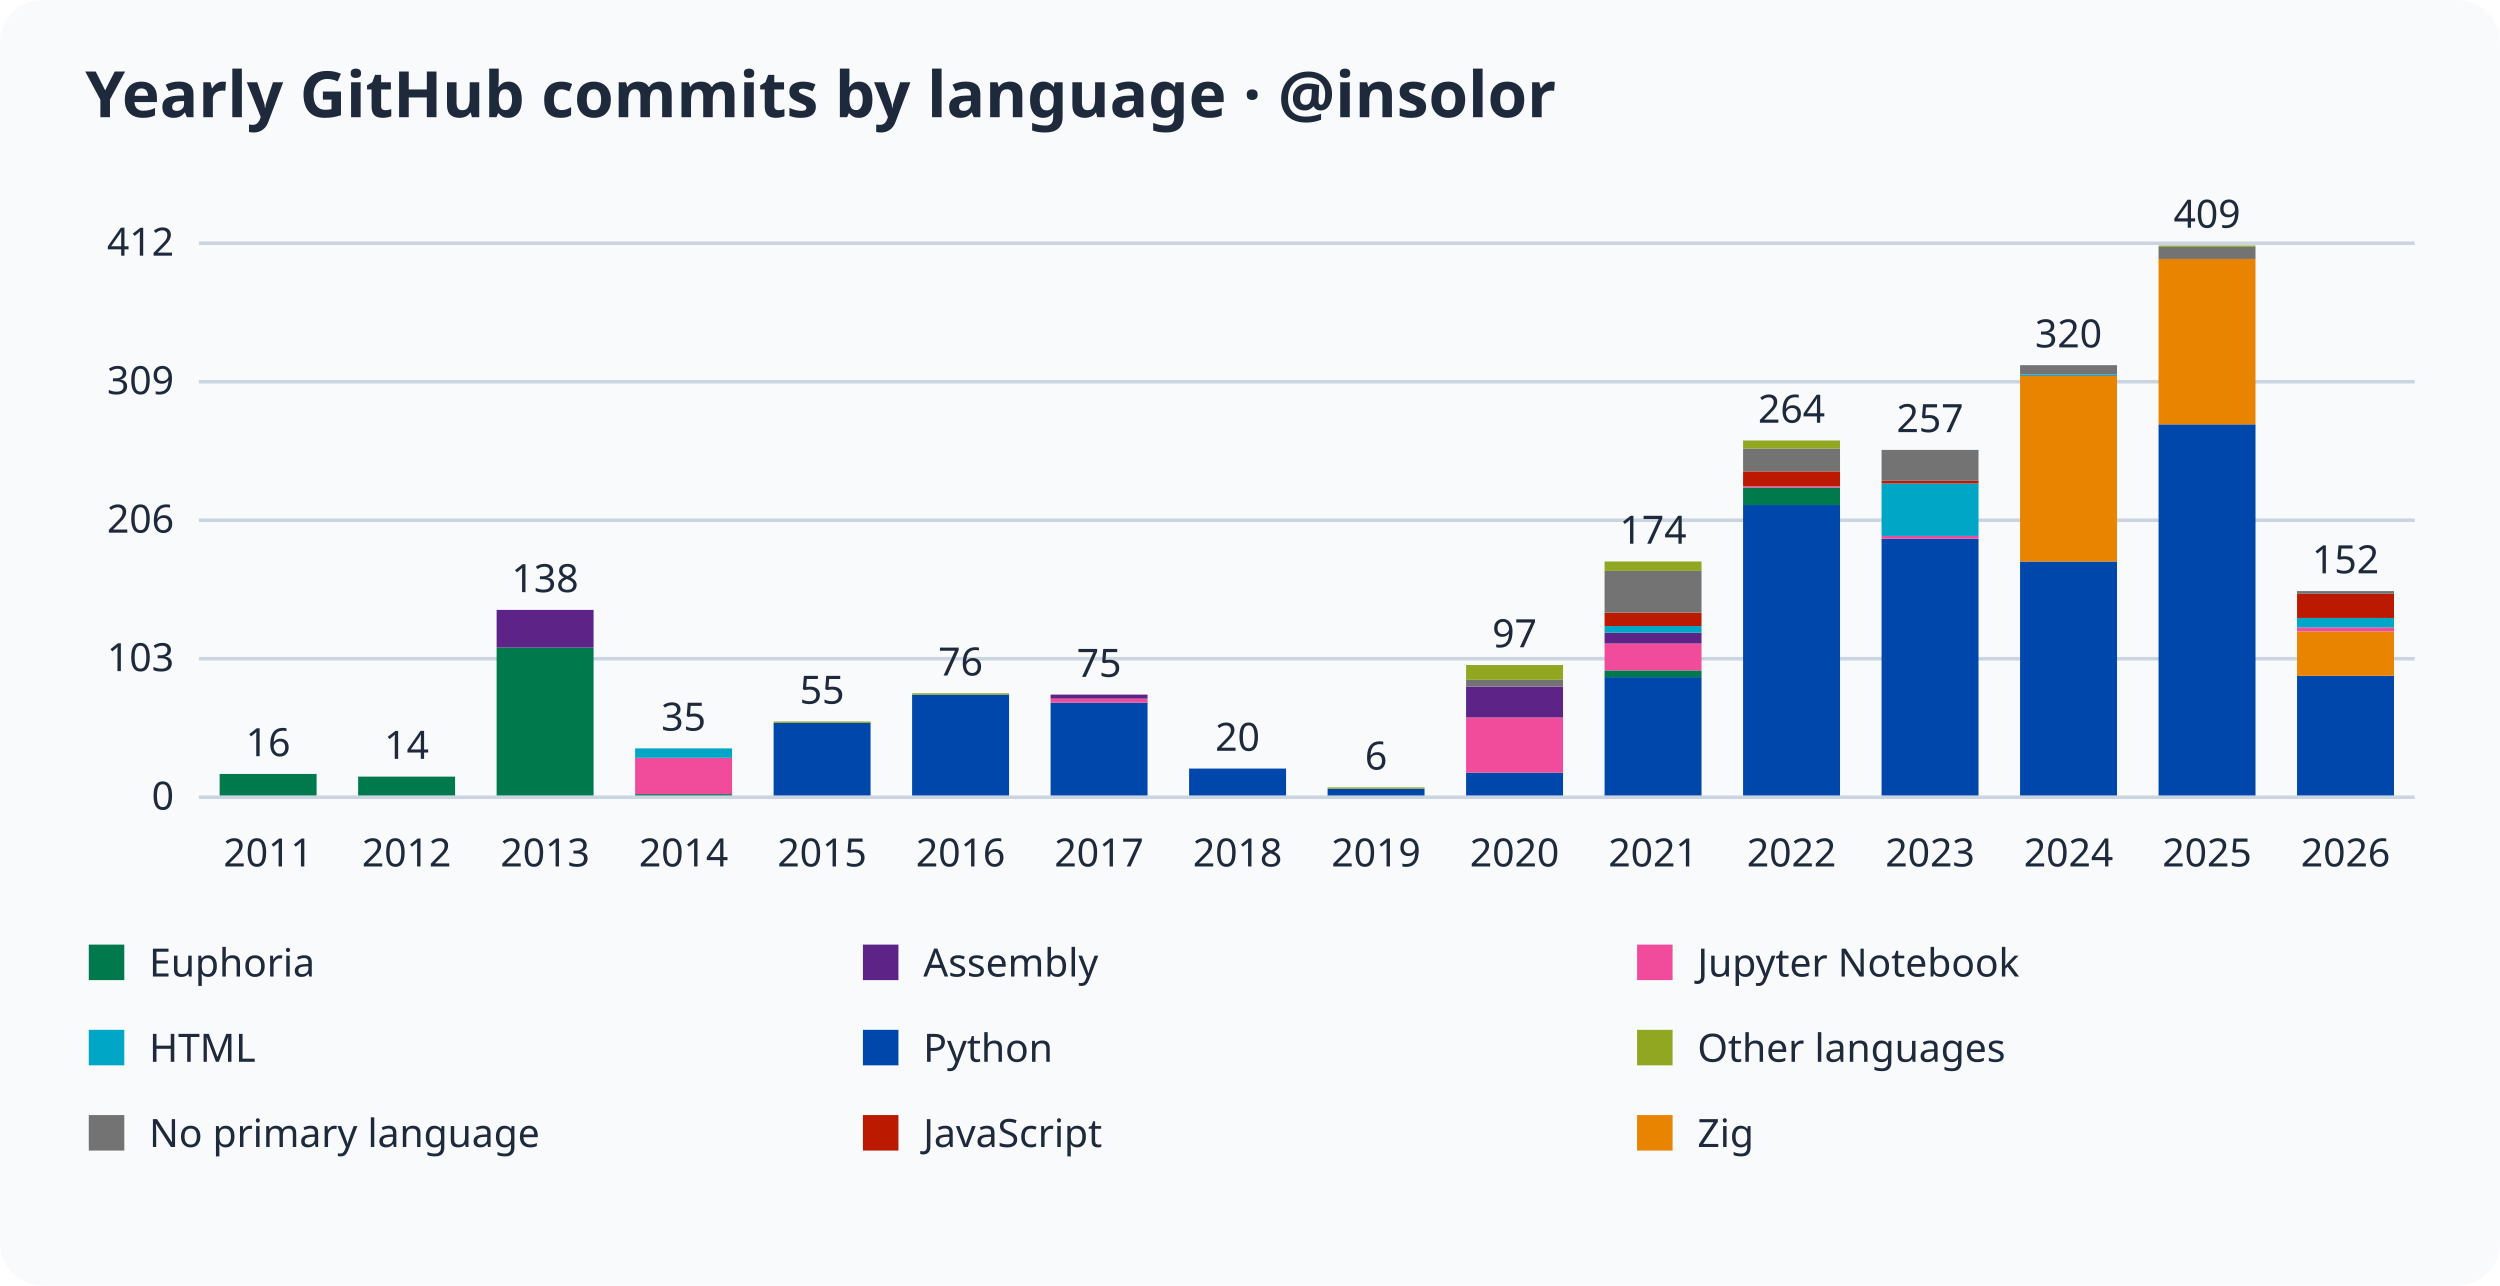
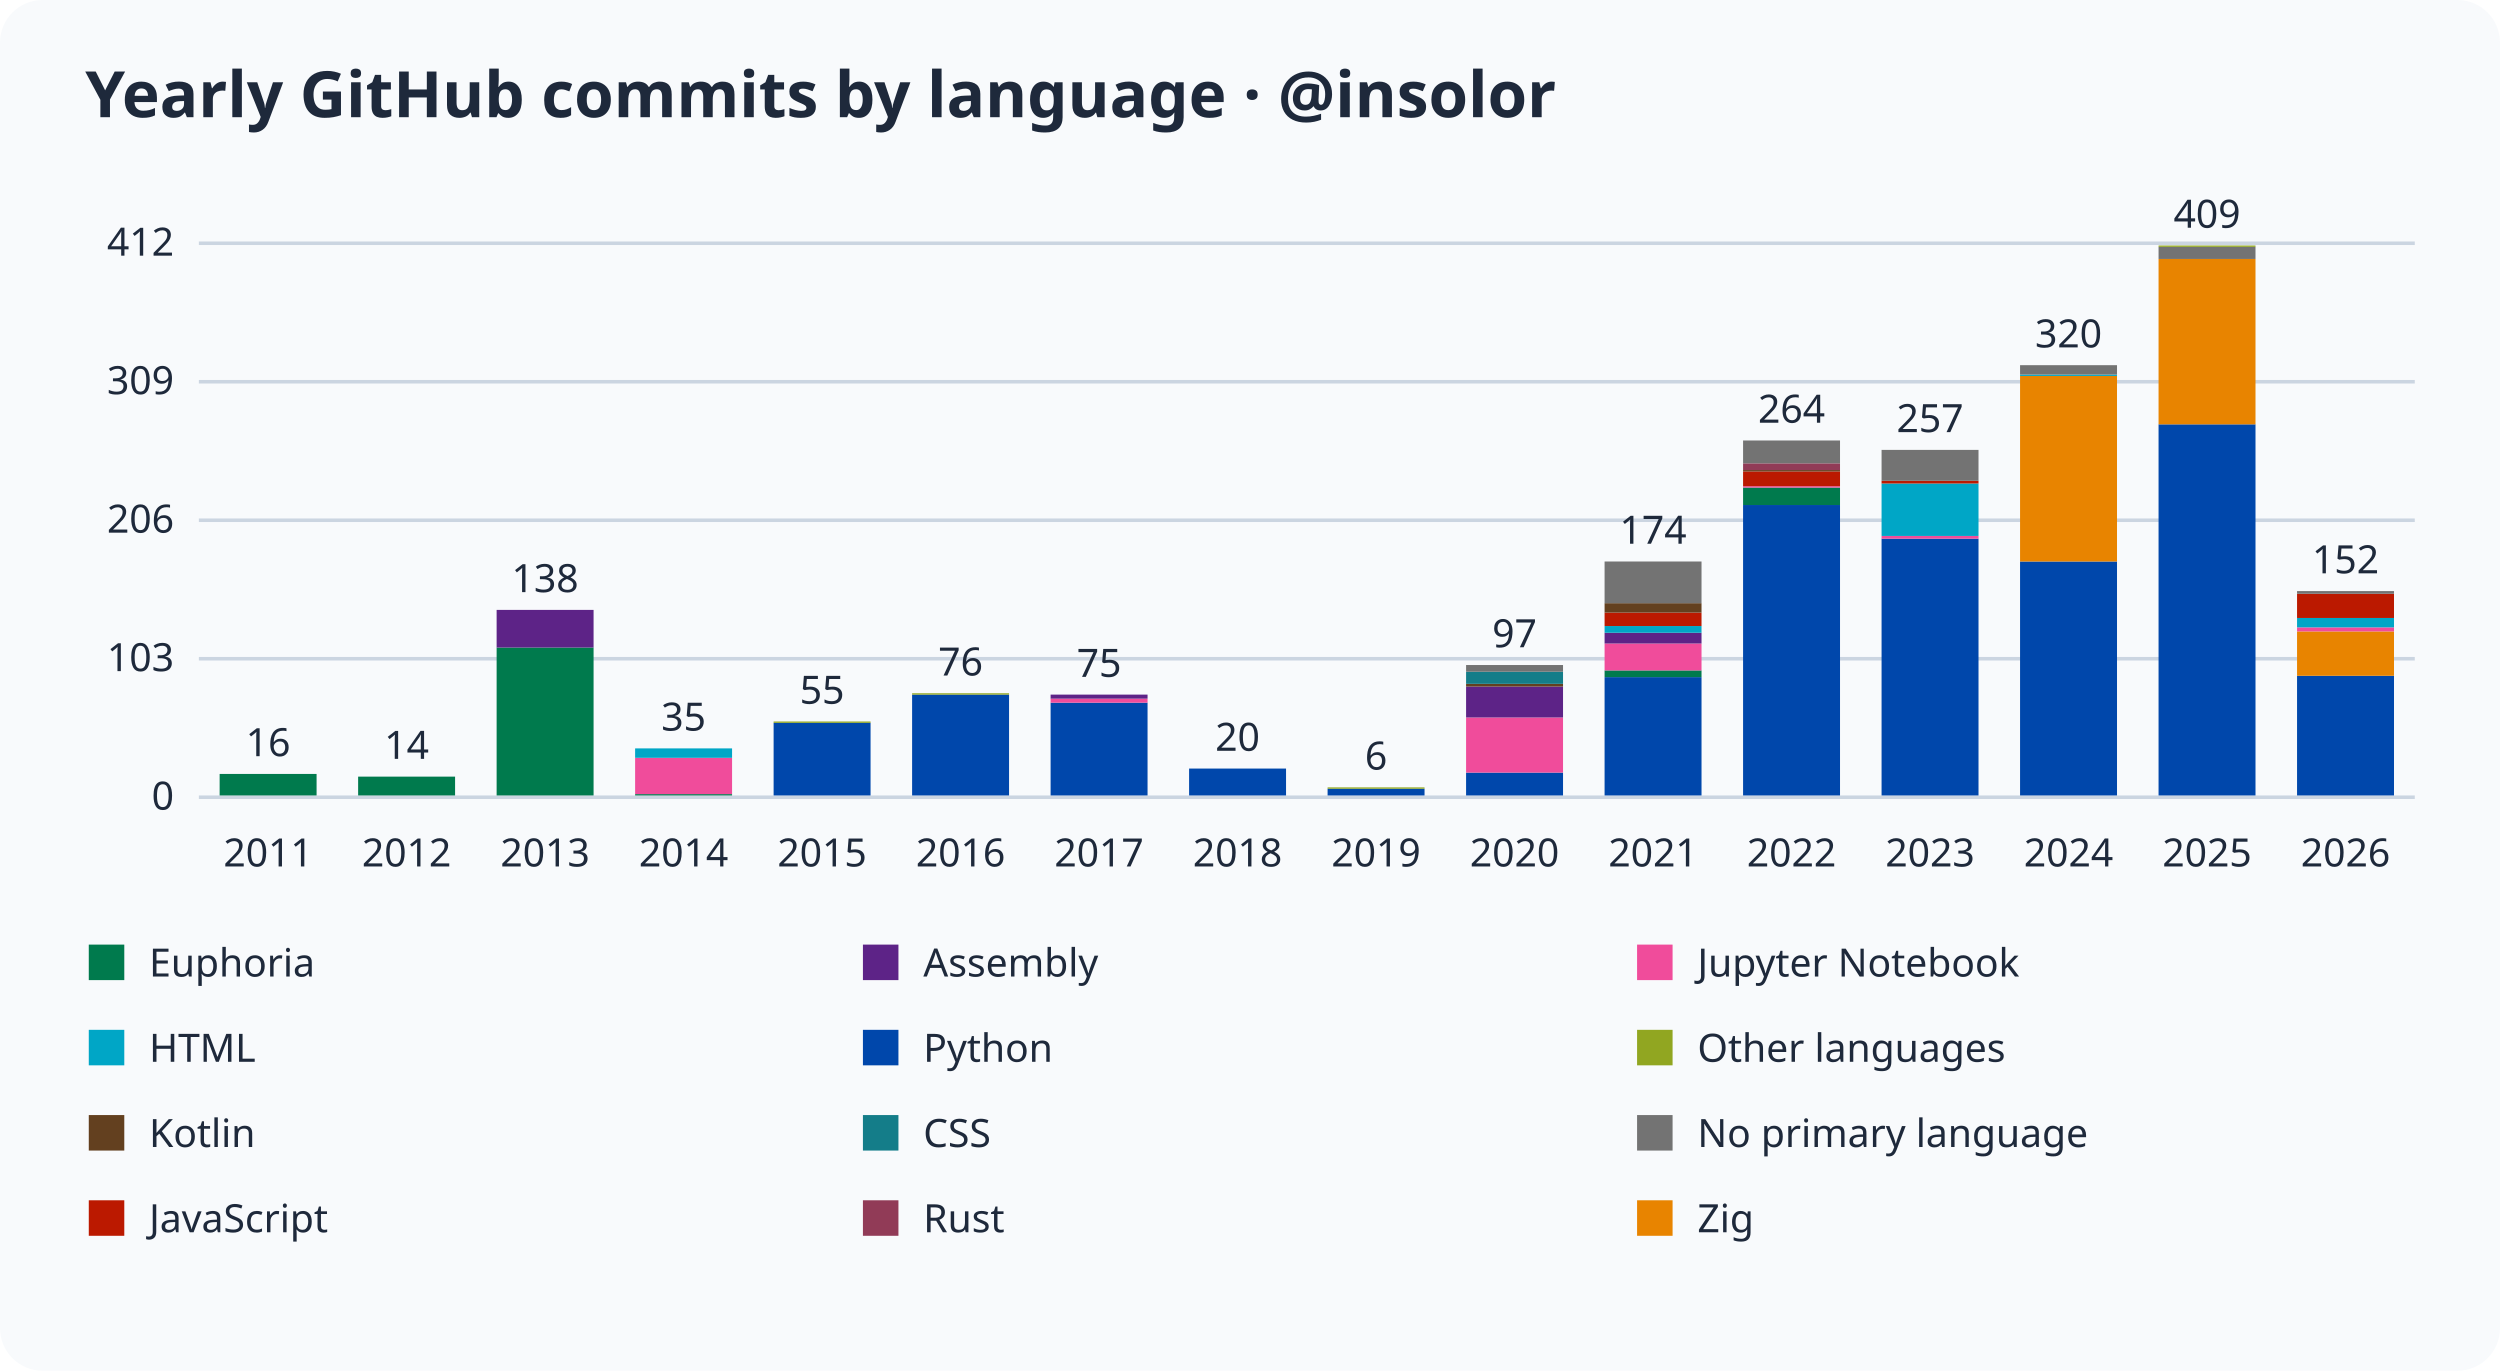
- <svg xmlns="http://www.w3.org/2000/svg" viewBox="0 0 704 362" width="704" height="362" role="img" aria-labelledby="title description" font-family="system-ui, sans-serif">
-   <rect x="0" y="0" width="704" height="362" fill="#f8fafc" rx="12" />
+ <svg xmlns="http://www.w3.org/2000/svg" viewBox="0 0 704 386" width="704" height="386" role="img" aria-labelledby="title description" font-family="system-ui, sans-serif">
+   <rect x="0" y="0" width="704" height="386" fill="#f8fafc" rx="12" />
  <text x="24" y="33" font-size="18" fill="#1e293b" font-weight="600">Yearly GitHub commits by language · @insolor</text>
  <rect x="56" y="224.0" width="624" height="1" fill="#cbd5e1" />
  <text x="49" y="228.0" font-size="11" fill="#1e293b" text-anchor="end">0</text>
  <rect x="56" y="185.0" width="624" height="1" fill="#cbd5e1" />
  <text x="49" y="189.0" font-size="11" fill="#1e293b" text-anchor="end">103</text>
  <rect x="56" y="146.0" width="624" height="1" fill="#cbd5e1" />
  <text x="49" y="150.0" font-size="11" fill="#1e293b" text-anchor="end">206</text>
  <rect x="56" y="107.0" width="624" height="1" fill="#cbd5e1" />
  <text x="49" y="111.0" font-size="11" fill="#1e293b" text-anchor="end">309</text>
  <rect x="56" y="68.0" width="624" height="1" fill="#cbd5e1" />
  <text x="49" y="72.0" font-size="11" fill="#1e293b" text-anchor="end">412</text>
  <rect x="61.85" y="217.942" width="27.3" height="6.058" fill="#007a4d" />
  <text x="75.5" y="212.942" font-size="11" fill="#1e293b" text-anchor="middle">16</text>
  <text x="75.5" y="244" font-size="11" fill="#1e293b" text-anchor="middle">2011</text>
  <rect x="100.85" y="218.699" width="27.3" height="5.301" fill="#007a4d" />
  <text x="114.5" y="213.699" font-size="11" fill="#1e293b" text-anchor="middle">14</text>
  <text x="114.5" y="244" font-size="11" fill="#1e293b" text-anchor="middle">2012</text>
  <rect x="139.85" y="182.35" width="27.3" height="41.65" fill="#007a4d" />
  <rect x="139.85" y="171.748" width="27.3" height="10.602" fill="#5d2387" />
  <text x="153.5" y="166.748" font-size="11" fill="#1e293b" text-anchor="middle">138</text>
  <text x="153.5" y="244" font-size="11" fill="#1e293b" text-anchor="middle">2013</text>
  <rect x="178.85" y="223.621" width="27.3" height="0.379" fill="#007a4d" />
  <rect x="178.85" y="213.398" width="27.3" height="10.223" fill="#f04c9b" />
  <rect x="178.85" y="210.748" width="27.3" height="2.65" fill="#00a6c6" />
  <text x="192.5" y="205.748" font-size="11" fill="#1e293b" text-anchor="middle">35</text>
  <text x="192.5" y="244" font-size="11" fill="#1e293b" text-anchor="middle">2014</text>
  <rect x="217.85" y="203.553" width="27.3" height="20.447" fill="#0047ab" />
  <rect x="217.85" y="203.175" width="27.3" height="0.379" fill="#91a621" />
  <text x="231.5" y="198.175" font-size="11" fill="#1e293b" text-anchor="middle">55</text>
  <text x="231.5" y="244" font-size="11" fill="#1e293b" text-anchor="middle">2015</text>
  <rect x="256.85" y="195.602" width="27.3" height="28.398" fill="#0047ab" />
  <rect x="256.85" y="195.223" width="27.3" height="0.379" fill="#91a621" />
  <text x="270.5" y="190.223" font-size="11" fill="#1e293b" text-anchor="middle">76</text>
  <text x="270.5" y="244" font-size="11" fill="#1e293b" text-anchor="middle">2016</text>
  <rect x="295.85" y="197.874" width="27.3" height="26.126" fill="#0047ab" />
  <rect x="295.85" y="196.738" width="27.3" height="1.136" fill="#f04c9b" />
  <rect x="295.85" y="195.602" width="27.3" height="1.136" fill="#5d2387" />
  <text x="309.5" y="190.602" font-size="11" fill="#1e293b" text-anchor="middle">75</text>
  <text x="309.5" y="244" font-size="11" fill="#1e293b" text-anchor="middle">2017</text>
  <rect x="334.85" y="216.427" width="27.3" height="7.573" fill="#0047ab" />
  <text x="348.5" y="211.427" font-size="11" fill="#1e293b" text-anchor="middle">20</text>
  <text x="348.5" y="244" font-size="11" fill="#1e293b" text-anchor="middle">2018</text>
  <rect x="373.85" y="222.107" width="27.3" height="1.893" fill="#0047ab" />
  <rect x="373.85" y="221.728" width="27.3" height="0.379" fill="#91a621" />
  <text x="387.5" y="216.728" font-size="11" fill="#1e293b" text-anchor="middle">6</text>
  <text x="387.5" y="244" font-size="11" fill="#1e293b" text-anchor="middle">2019</text>
  <rect x="412.85" y="217.563" width="27.3" height="6.437" fill="#0047ab" />
  <rect x="412.85" y="202.039" width="27.3" height="15.524" fill="#f04c9b" />
  <rect x="412.85" y="193.33" width="27.3" height="8.709" fill="#5d2387" />
-   <rect x="412.85" y="191.437" width="27.3" height="1.893" fill="#737373" />
-   <rect x="412.85" y="187.272" width="27.3" height="4.165" fill="#91a621" />
+   <rect x="412.85" y="192.573" width="27.3" height="0.757" fill="#63401f" />
+   <rect x="412.85" y="189.165" width="27.3" height="3.408" fill="#147d89" />
+   <rect x="412.85" y="187.272" width="27.3" height="1.893" fill="#737373" />
  <text x="426.5" y="182.272" font-size="11" fill="#1e293b" text-anchor="middle">97</text>
  <text x="426.5" y="244" font-size="11" fill="#1e293b" text-anchor="middle">2020</text>
  <rect x="451.85" y="190.68" width="27.3" height="33.32" fill="#0047ab" />
  <rect x="451.85" y="188.786" width="27.3" height="1.893" fill="#007a4d" />
  <rect x="451.85" y="181.214" width="27.3" height="7.573" fill="#f04c9b" />
  <rect x="451.85" y="178.184" width="27.3" height="3.029" fill="#5d2387" />
  <rect x="451.85" y="176.291" width="27.3" height="1.893" fill="#00a6c6" />
  <rect x="451.85" y="172.505" width="27.3" height="3.786" fill="#bb1900" />
-   <rect x="451.85" y="160.767" width="27.3" height="11.738" fill="#737373" />
-   <rect x="451.85" y="158.117" width="27.3" height="2.65" fill="#91a621" />
+   <rect x="451.85" y="169.854" width="27.3" height="2.65" fill="#63401f" />
+   <rect x="451.85" y="158.117" width="27.3" height="11.738" fill="#737373" />
  <text x="465.5" y="153.117" font-size="11" fill="#1e293b" text-anchor="middle">174</text>
  <text x="465.5" y="244" font-size="11" fill="#1e293b" text-anchor="middle">2021</text>
  <rect x="490.85" y="142.214" width="27.3" height="81.786" fill="#0047ab" />
  <rect x="490.85" y="137.291" width="27.3" height="4.922" fill="#007a4d" />
  <rect x="490.85" y="136.913" width="27.3" height="0.379" fill="#f04c9b" />
  <rect x="490.85" y="132.748" width="27.3" height="4.165" fill="#bb1900" />
-   <rect x="490.85" y="126.311" width="27.3" height="6.437" fill="#737373" />
-   <rect x="490.85" y="124.039" width="27.3" height="2.272" fill="#91a621" />
+   <rect x="490.85" y="132.369" width="27.3" height="0.379" fill="#63401f" />
+   <rect x="490.85" y="130.476" width="27.3" height="1.893" fill="#913b57" />
+   <rect x="490.85" y="124.039" width="27.3" height="6.437" fill="#737373" />
  <text x="504.5" y="119.039" font-size="11" fill="#1e293b" text-anchor="middle">264</text>
  <text x="504.5" y="244" font-size="11" fill="#1e293b" text-anchor="middle">2022</text>
  <rect x="529.85" y="151.68" width="27.3" height="72.32" fill="#0047ab" />
  <rect x="529.85" y="150.922" width="27.3" height="0.757" fill="#f04c9b" />
  <rect x="529.85" y="136.155" width="27.3" height="14.767" fill="#00a6c6" />
  <rect x="529.85" y="135.398" width="27.3" height="0.757" fill="#bb1900" />
  <rect x="529.85" y="126.689" width="27.3" height="8.709" fill="#737373" />
  <text x="543.5" y="121.689" font-size="11" fill="#1e293b" text-anchor="middle">257</text>
  <text x="543.5" y="244" font-size="11" fill="#1e293b" text-anchor="middle">2023</text>
  <rect x="568.85" y="158.117" width="27.3" height="65.883" fill="#0047ab" />
  <rect x="568.85" y="105.864" width="27.3" height="52.252" fill="#e88400" />
  <rect x="568.85" y="105.485" width="27.3" height="0.379" fill="#00a6c6" />
  <rect x="568.85" y="102.835" width="27.3" height="2.65" fill="#737373" />
  <text x="582.5" y="97.835" font-size="11" fill="#1e293b" text-anchor="middle">320</text>
  <text x="582.5" y="244" font-size="11" fill="#1e293b" text-anchor="middle">2024</text>
  <rect x="607.85" y="119.495" width="27.3" height="104.505" fill="#0047ab" />
  <rect x="607.85" y="72.922" width="27.3" height="46.573" fill="#e88400" />
  <rect x="607.85" y="69.515" width="27.3" height="3.408" fill="#737373" />
  <rect x="607.85" y="69.136" width="27.3" height="0.379" fill="#91a621" />
  <text x="621.5" y="64.136" font-size="11" fill="#1e293b" text-anchor="middle">409</text>
  <text x="621.5" y="244" font-size="11" fill="#1e293b" text-anchor="middle">2025</text>
  <rect x="646.85" y="190.301" width="27.3" height="33.699" fill="#0047ab" />
  <rect x="646.85" y="177.806" width="27.3" height="12.495" fill="#e88400" />
  <rect x="646.85" y="176.67" width="27.3" height="1.136" fill="#f04c9b" />
  <rect x="646.85" y="174.019" width="27.3" height="2.65" fill="#00a6c6" />
  <rect x="646.85" y="167.204" width="27.3" height="6.816" fill="#bb1900" />
  <rect x="646.85" y="166.447" width="27.3" height="0.757" fill="#737373" />
  <text x="660.5" y="161.447" font-size="11" fill="#1e293b" text-anchor="middle">152</text>
  <text x="660.5" y="244" font-size="11" fill="#1e293b" text-anchor="middle">2026</text>
  <rect x="25.0" y="266" width="10" height="10" fill="#007a4d" />
  <text x="42.0" y="275" font-size="11" fill="#1e293b">Euphoria</text>
  <rect x="243.0" y="266" width="10" height="10" fill="#5d2387" />
  <text x="260.0" y="275" font-size="11" fill="#1e293b">Assembly</text>
  <rect x="461.0" y="266" width="10" height="10" fill="#f04c9b" />
  <text x="478.0" y="275" font-size="11" fill="#1e293b">Jupyter Notebook</text>
  <rect x="25.0" y="290" width="10" height="10" fill="#00a6c6" />
  <text x="42.0" y="299" font-size="11" fill="#1e293b">HTML</text>
  <rect x="243.0" y="290" width="10" height="10" fill="#0047ab" />
  <text x="260.0" y="299" font-size="11" fill="#1e293b">Python</text>
  <rect x="461.0" y="290" width="10" height="10" fill="#91a621" />
  <text x="478.0" y="299" font-size="11" fill="#1e293b">Other languages</text>
-   <rect x="25.0" y="314" width="10" height="10" fill="#737373" />
-   <text x="42.0" y="323" font-size="11" fill="#1e293b">No primary language</text>
-   <rect x="243.0" y="314" width="10" height="10" fill="#bb1900" />
-   <text x="260.0" y="323" font-size="11" fill="#1e293b">JavaScript</text>
-   <rect x="461.0" y="314" width="10" height="10" fill="#e88400" />
-   <text x="478.0" y="323" font-size="11" fill="#1e293b">Zig</text>
+   <rect x="25.0" y="314" width="10" height="10" fill="#63401f" />
+   <text x="42.0" y="323" font-size="11" fill="#1e293b">Kotlin</text>
+   <rect x="243.0" y="314" width="10" height="10" fill="#147d89" />
+   <text x="260.0" y="323" font-size="11" fill="#1e293b">CSS</text>
+   <rect x="461.0" y="314" width="10" height="10" fill="#737373" />
+   <text x="478.0" y="323" font-size="11" fill="#1e293b">No primary language</text>
+   <rect x="25.0" y="338" width="10" height="10" fill="#bb1900" />
+   <text x="42.0" y="347" font-size="11" fill="#1e293b">JavaScript</text>
+   <rect x="243.0" y="338" width="10" height="10" fill="#913b57" />
+   <text x="260.0" y="347" font-size="11" fill="#1e293b">Rust</text>
+   <rect x="461.0" y="338" width="10" height="10" fill="#e88400" />
+   <text x="478.0" y="347" font-size="11" fill="#1e293b">Zig</text>
</svg>
